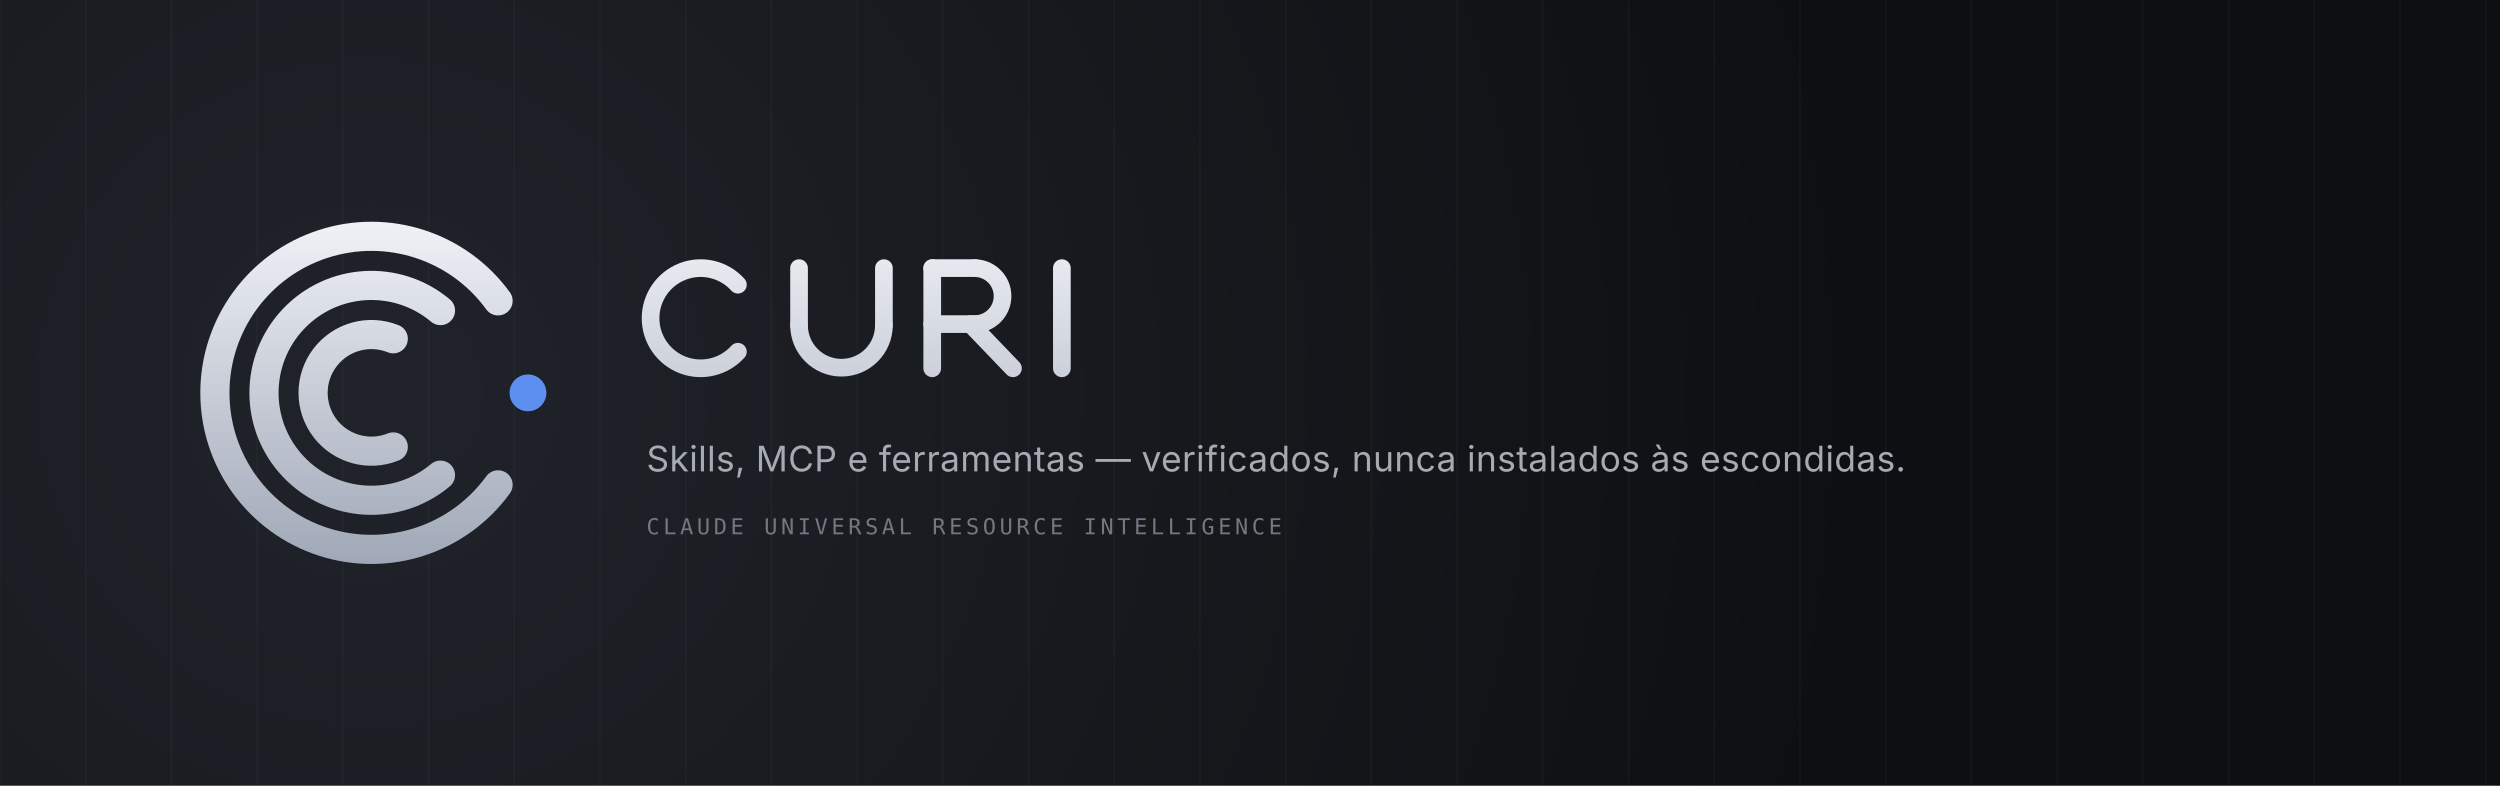
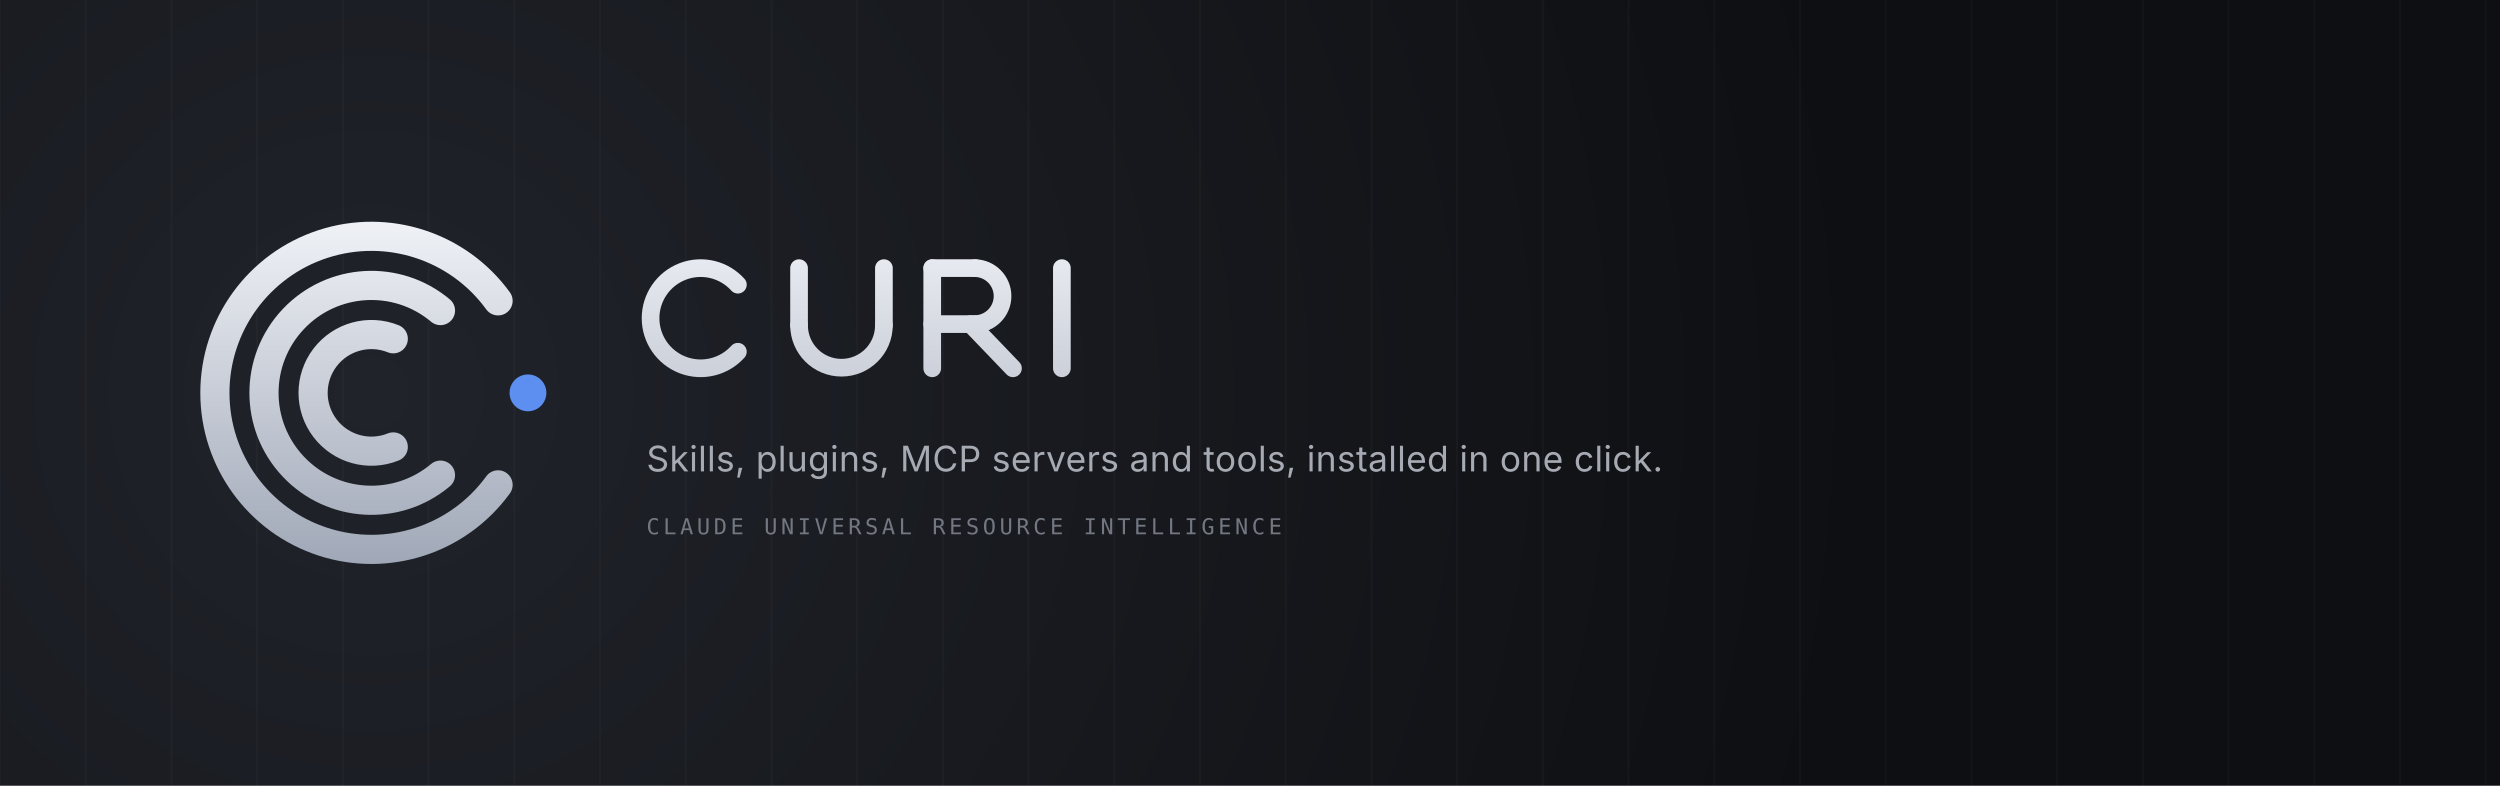
<svg xmlns="http://www.w3.org/2000/svg" width="1400" height="440" viewBox="0 0 1400 440" role="img" aria-label="CURI">
  <defs>
    <linearGradient id="sv" x1="0" y1="110" x2="0" y2="330" gradientUnits="userSpaceOnUse">
      <stop offset="0" stop-color="#f5f7fb" />
      <stop offset="1" stop-color="#9aa2b2" />
    </linearGradient>
    <radialGradient id="bgl" cx="208" cy="220" r="840" gradientUnits="userSpaceOnUse">
      <stop offset="0" stop-color="#20232a" />
      <stop offset="1" stop-color="#0e0f12" />
    </radialGradient>
  </defs>
  <rect width="1400" height="440" fill="url(#bgl)" />
  <line x1="0" y1="0" x2="0" y2="440" stroke="#ffffff" stroke-opacity=".025" />
  <line x1="48" y1="0" x2="48" y2="440" stroke="#ffffff" stroke-opacity=".025" />
  <line x1="96" y1="0" x2="96" y2="440" stroke="#ffffff" stroke-opacity=".025" />
  <line x1="144" y1="0" x2="144" y2="440" stroke="#ffffff" stroke-opacity=".025" />
  <line x1="192" y1="0" x2="192" y2="440" stroke="#ffffff" stroke-opacity=".025" />
  <line x1="240" y1="0" x2="240" y2="440" stroke="#ffffff" stroke-opacity=".025" />
  <line x1="288" y1="0" x2="288" y2="440" stroke="#ffffff" stroke-opacity=".025" />
  <line x1="336" y1="0" x2="336" y2="440" stroke="#ffffff" stroke-opacity=".025" />
  <line x1="384" y1="0" x2="384" y2="440" stroke="#ffffff" stroke-opacity=".025" />
  <line x1="432" y1="0" x2="432" y2="440" stroke="#ffffff" stroke-opacity=".025" />
  <line x1="480" y1="0" x2="480" y2="440" stroke="#ffffff" stroke-opacity=".025" />
  <line x1="528" y1="0" x2="528" y2="440" stroke="#ffffff" stroke-opacity=".025" />
  <line x1="576" y1="0" x2="576" y2="440" stroke="#ffffff" stroke-opacity=".025" />
  <line x1="624" y1="0" x2="624" y2="440" stroke="#ffffff" stroke-opacity=".025" />
  <line x1="672" y1="0" x2="672" y2="440" stroke="#ffffff" stroke-opacity=".025" />
  <line x1="720" y1="0" x2="720" y2="440" stroke="#ffffff" stroke-opacity=".025" />
  <line x1="768" y1="0" x2="768" y2="440" stroke="#ffffff" stroke-opacity=".025" />
  <line x1="816" y1="0" x2="816" y2="440" stroke="#ffffff" stroke-opacity=".025" />
  <line x1="864" y1="0" x2="864" y2="440" stroke="#ffffff" stroke-opacity=".025" />
  <line x1="912" y1="0" x2="912" y2="440" stroke="#ffffff" stroke-opacity=".025" />
  <line x1="960" y1="0" x2="960" y2="440" stroke="#ffffff" stroke-opacity=".025" />
  <line x1="1008" y1="0" x2="1008" y2="440" stroke="#ffffff" stroke-opacity=".025" />
  <line x1="1056" y1="0" x2="1056" y2="440" stroke="#ffffff" stroke-opacity=".025" />
  <line x1="1104" y1="0" x2="1104" y2="440" stroke="#ffffff" stroke-opacity=".025" />
  <line x1="1152" y1="0" x2="1152" y2="440" stroke="#ffffff" stroke-opacity=".025" />
  <line x1="1200" y1="0" x2="1200" y2="440" stroke="#ffffff" stroke-opacity=".025" />
  <line x1="1248" y1="0" x2="1248" y2="440" stroke="#ffffff" stroke-opacity=".025" />
  <line x1="1296" y1="0" x2="1296" y2="440" stroke="#ffffff" stroke-opacity=".025" />
  <line x1="1344" y1="0" x2="1344" y2="440" stroke="#ffffff" stroke-opacity=".025" />
  <line x1="1392" y1="0" x2="1392" y2="440" stroke="#ffffff" stroke-opacity=".025" />
  <path d="M278.92 271.52 A87.66 87.66 0 1 1 278.92 168.48" fill="none" stroke="url(#sv)" stroke-width="16.33" stroke-linecap="round" stroke-linejoin="round" />
  <path d="M246.67 266.08 A60.16 60.16 0 1 1 246.67 173.92" fill="none" stroke="url(#sv)" stroke-width="16.33" stroke-linecap="round" stroke-linejoin="round" />
  <path d="M220.23 250.28 A32.66 32.66 0 1 1 220.23 189.72" fill="none" stroke="url(#sv)" stroke-width="16.33" stroke-linecap="round" stroke-linejoin="round" />
  <circle cx="295.66" cy="220" r="10.31" fill="#5c8ff0" />
  <path d="M413.21 196.97 A28.05 28.05 0 1 1 413.21 159.43" fill="none" stroke="url(#sv)" stroke-width="9.9" stroke-linecap="round" stroke-linejoin="round" />
  <path d="M447.47 150.15 L447.47 182.16" fill="none" stroke="url(#sv)" stroke-width="9.9" stroke-linecap="round" stroke-linejoin="round" />
  <path d="M494.99 182.16 A23.76 23.76 0 0 1 447.47 182.16" fill="none" stroke="url(#sv)" stroke-width="9.9" stroke-linecap="round" stroke-linejoin="round" />
  <path d="M494.99 182.16 L494.99 150.15" fill="none" stroke="url(#sv)" stroke-width="9.9" stroke-linecap="round" stroke-linejoin="round" />
  <path d="M522.05 206.25 L522.05 150.15" fill="none" stroke="url(#sv)" stroke-width="9.9" stroke-linecap="round" stroke-linejoin="round" />
  <path d="M522.05 150.15 L546.14 150.15" fill="none" stroke="url(#sv)" stroke-width="9.9" stroke-linecap="round" stroke-linejoin="round" />
  <path d="M546.14 150.15 A15.68 15.68 0 0 1 546.14 181.5" fill="none" stroke="url(#sv)" stroke-width="9.9" stroke-linecap="round" stroke-linejoin="round" />
  <path d="M546.14 181.5 L522.05 181.5" fill="none" stroke="url(#sv)" stroke-width="9.9" stroke-linecap="round" stroke-linejoin="round" />
  <path d="M543.5 181.5 L567.26 206.25" fill="none" stroke="url(#sv)" stroke-width="9.9" stroke-linecap="round" stroke-linejoin="round" />
  <path d="M594.65 150.15 L594.65 206.25" fill="none" stroke="url(#sv)" stroke-width="9.9" stroke-linecap="round" stroke-linejoin="round" />
-   <text x="362" y="264" fill="#a6aab3" font-family="-apple-system, 'SF Pro Display', 'Helvetica Neue', sans-serif" font-size="19.8" letter-spacing="0.2">Skills, MCP e ferramentas — verificados, nunca instalados às escondidas.</text>
+   <text x="362" y="264" fill="#a6aab3" font-family="-apple-system, 'SF Pro Display', 'Helvetica Neue', sans-serif" font-size="19.8" letter-spacing="0.2">Skills, plugins, MCP servers and tools, installed in one click.</text>
  <text x="362" y="299.2" fill="#727782" font-family="'SF Mono', Menlo, monospace" font-size="12.32" letter-spacing="2">CLAUDE UNIVERSAL RESOURCE INTELLIGENCE</text>
</svg>
